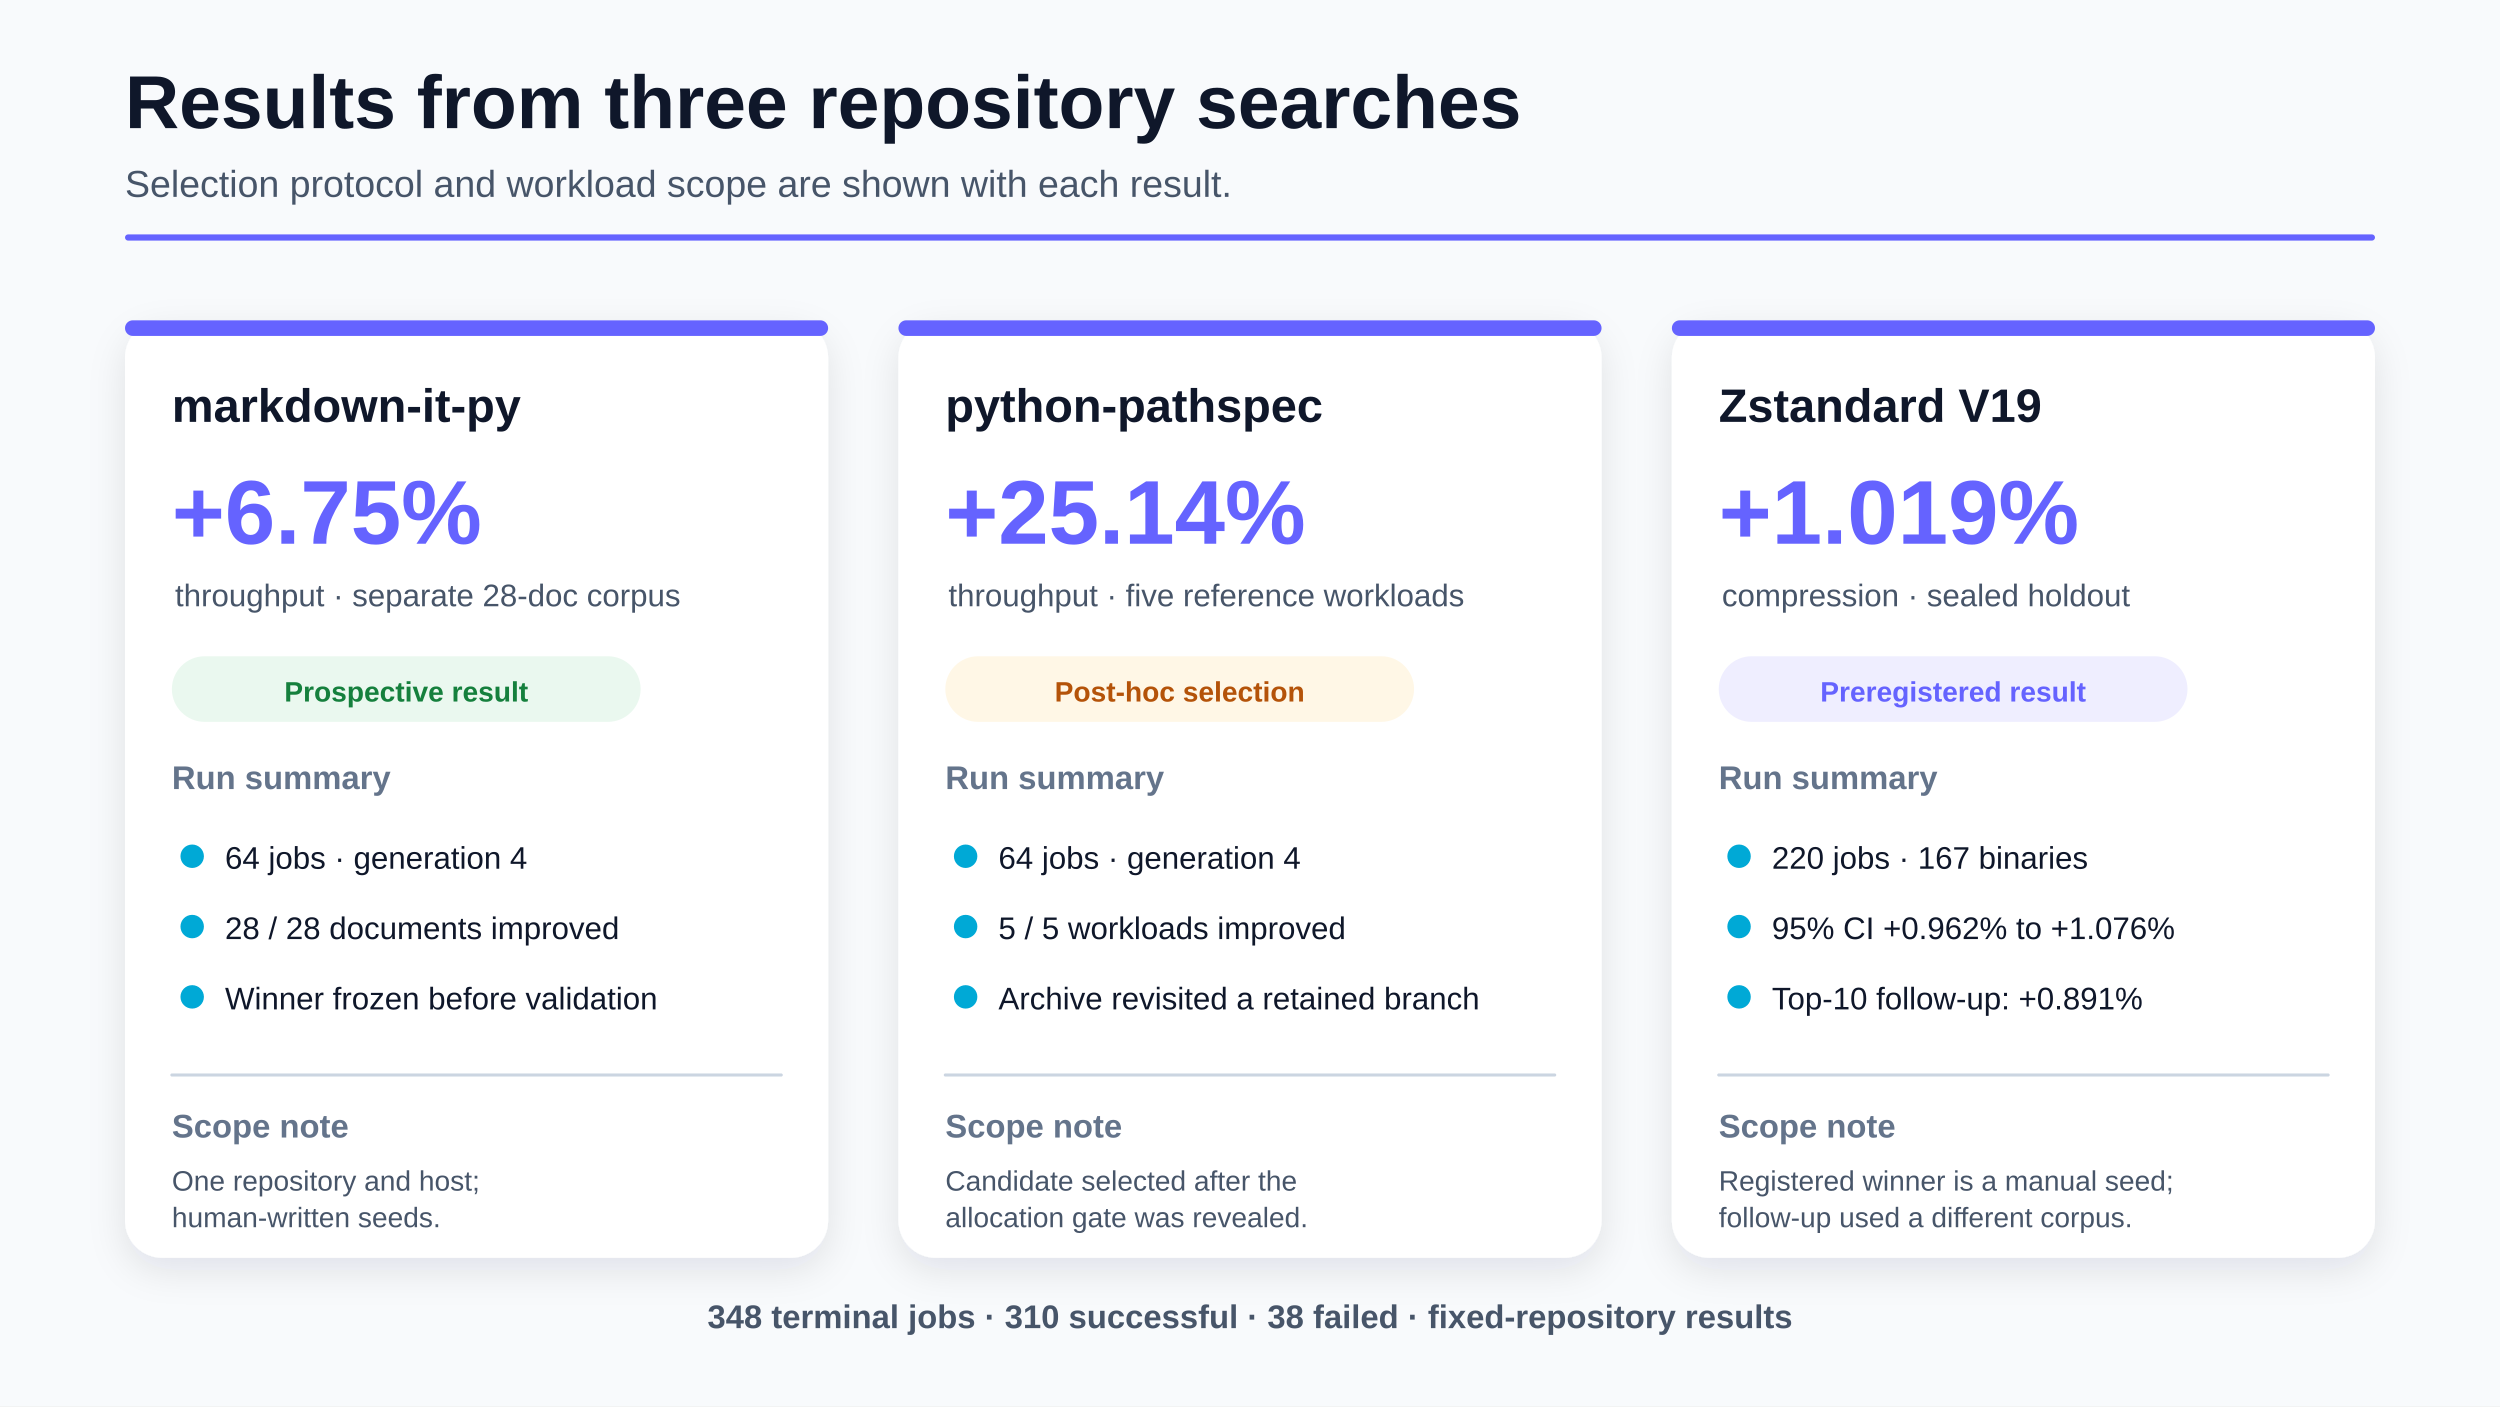
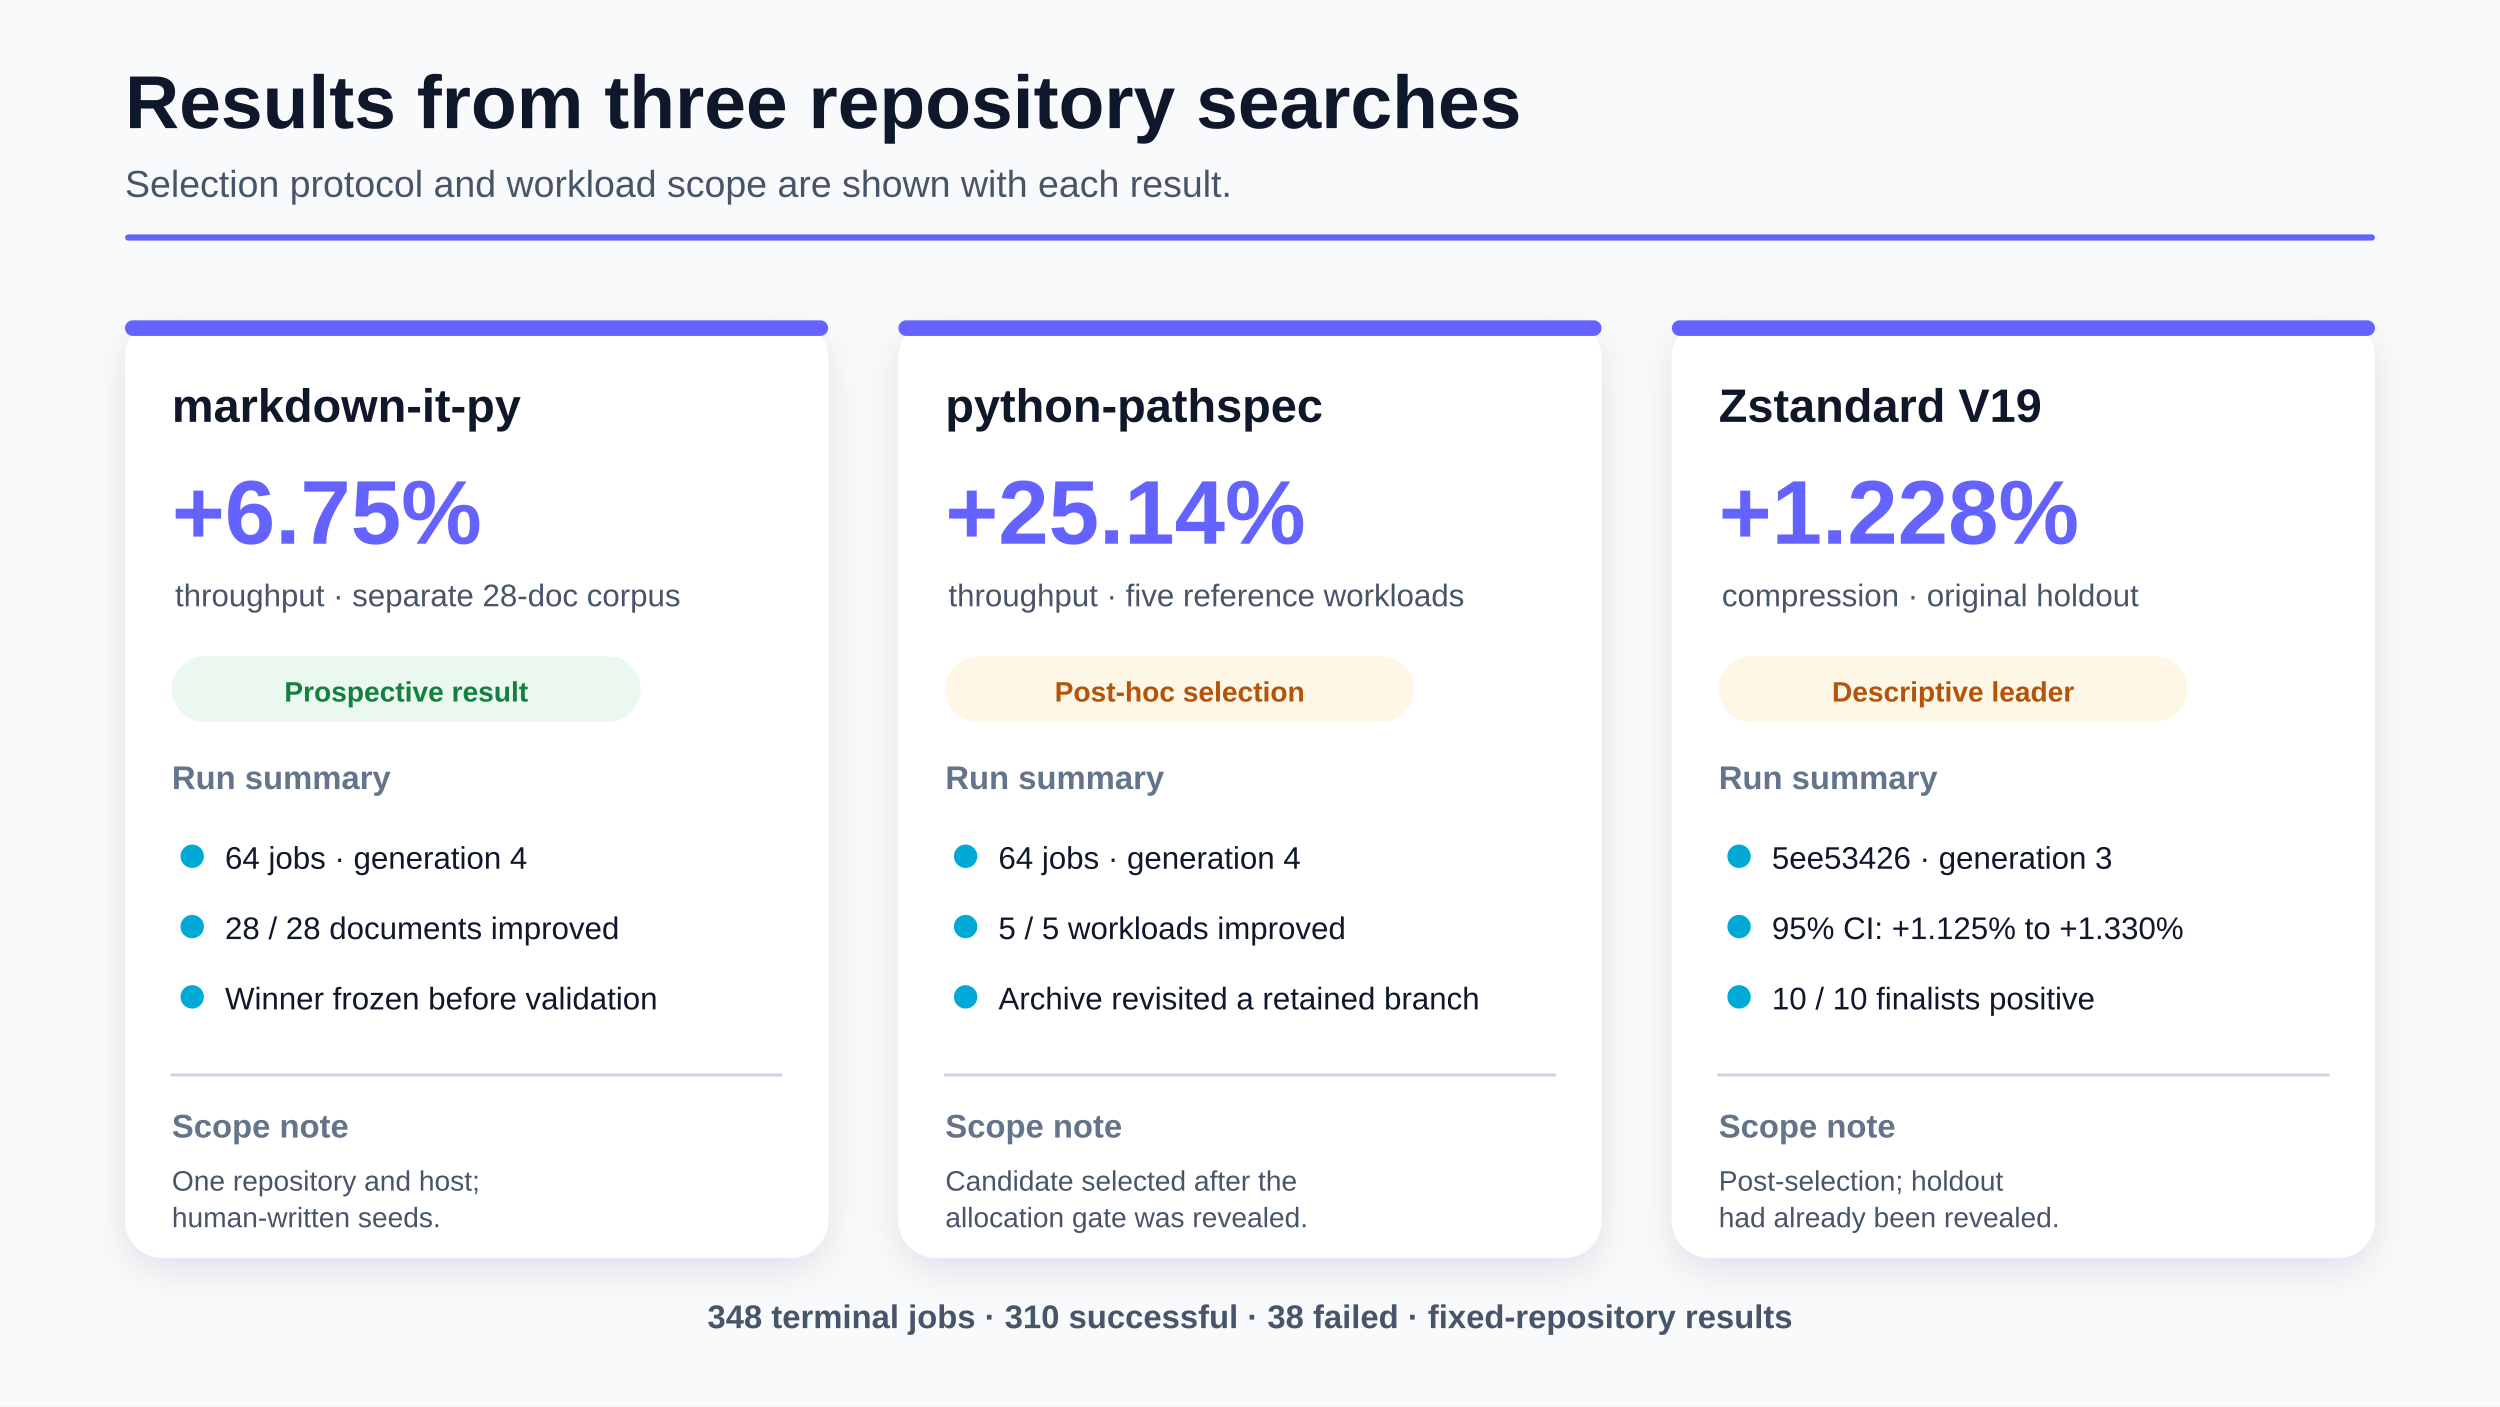
<svg xmlns="http://www.w3.org/2000/svg" width="1600" height="900" viewBox="0 0 1600 900">
  <defs>
    <filter id="shadow" x="-20%" y="-20%" width="140%" height="140%">
      <feDropShadow dx="0" dy="8" stdDeviation="12" flood-color="#0F172A" flood-opacity="0.10" />
    </filter>
    <marker id="arrow" markerWidth="10" markerHeight="10" refX="8" refY="3" orient="auto" markerUnits="strokeWidth">
      <path d="M0,0 L0,6 L9,3 z" fill="#6563FF" />
    </marker>
  </defs>
  <rect width="1600" height="900" fill="#F8FAFC" />
  <text x="80" y="82.0" fill="#0F172A" font-family="Arial, Helvetica, sans-serif" font-size="48" font-weight="700" text-anchor="start">Results from three repository searches</text>
  <text x="80" y="126.0" fill="#475569" font-family="Arial, Helvetica, sans-serif" font-size="24" font-weight="400" text-anchor="start">Selection protocol and workload scope are shown with each result.</text>
  <rect x="80" y="150" width="1440" height="4" rx="2" fill="#6563FF" stroke="none" stroke-width="2" />
  <rect x="80" y="205" width="450" height="600" rx="24" fill="#FFFFFF" stroke="none" stroke-width="2" filter="url(#shadow)" />
  <rect x="80" y="205" width="450" height="10" rx="5" fill="#6563FF" stroke="none" stroke-width="2" />
  <text x="110" y="270.0" fill="#0F172A" font-family="Arial, Helvetica, sans-serif" font-size="30" font-weight="700" text-anchor="start">markdown-it-py</text>
  <text x="110" y="348.0" fill="#6563FF" font-family="Arial, Helvetica, sans-serif" font-size="58" font-weight="700" text-anchor="start">+6.75%</text>
  <text x="112" y="388.0" fill="#475569" font-family="Arial, Helvetica, sans-serif" font-size="20" font-weight="400" text-anchor="start">throughput · separate 28-doc corpus</text>
  <rect x="110" y="420" width="300" height="42" rx="21" fill="#EAF8EF" stroke="none" stroke-width="2" />
  <text x="260.0" y="449.0" fill="#15803D" font-family="Arial, Helvetica, sans-serif" font-size="18" font-weight="700" text-anchor="middle">Prospective result</text>
  <text x="110" y="505.0" fill="#64748B" font-family="Arial, Helvetica, sans-serif" font-size="21" font-weight="700" text-anchor="start">Run summary</text>
  <circle cx="123" cy="548" r="7" fill="#00A9D6" stroke="#00A9D6" stroke-width="1" />
  <text x="144" y="556.0" fill="#0F172A" font-family="Arial, Helvetica, sans-serif" font-size="20" font-weight="400" text-anchor="start">64 jobs · generation 4</text>
  <circle cx="123" cy="593" r="7" fill="#00A9D6" stroke="#00A9D6" stroke-width="1" />
  <text x="144" y="601.0" fill="#0F172A" font-family="Arial, Helvetica, sans-serif" font-size="20" font-weight="400" text-anchor="start">28 / 28 documents improved</text>
  <circle cx="123" cy="638" r="7" fill="#00A9D6" stroke="#00A9D6" stroke-width="1" />
  <text x="144" y="646.0" fill="#0F172A" font-family="Arial, Helvetica, sans-serif" font-size="20" font-weight="400" text-anchor="start">Winner frozen before validation</text>
  <line x1="110" y1="688" x2="500" y2="688" stroke="#CBD5E1" stroke-width="2" stroke-linecap="round" />
  <text x="110" y="728.0" fill="#64748B" font-family="Arial, Helvetica, sans-serif" font-size="21" font-weight="700" text-anchor="start">Scope note</text>
  <text x="110" y="762.0" fill="#475569" font-family="Arial, Helvetica, sans-serif" font-size="18" font-weight="400" text-anchor="start">One repository and host;</text>
  <text x="110" y="785.4" fill="#475569" font-family="Arial, Helvetica, sans-serif" font-size="18" font-weight="400" text-anchor="start">human-written seeds.</text>
  <rect x="575" y="205" width="450" height="600" rx="24" fill="#FFFFFF" stroke="none" stroke-width="2" filter="url(#shadow)" />
  <rect x="575" y="205" width="450" height="10" rx="5" fill="#6563FF" stroke="none" stroke-width="2" />
  <text x="605" y="270.0" fill="#0F172A" font-family="Arial, Helvetica, sans-serif" font-size="30" font-weight="700" text-anchor="start">python-pathspec</text>
  <text x="605" y="348.0" fill="#6563FF" font-family="Arial, Helvetica, sans-serif" font-size="58" font-weight="700" text-anchor="start">+25.14%</text>
  <text x="607" y="388.0" fill="#475569" font-family="Arial, Helvetica, sans-serif" font-size="20" font-weight="400" text-anchor="start">throughput · five reference workloads</text>
  <rect x="605" y="420" width="300" height="42" rx="21" fill="#FFF7E6" stroke="none" stroke-width="2" />
  <text x="755.0" y="449.0" fill="#B45309" font-family="Arial, Helvetica, sans-serif" font-size="18" font-weight="700" text-anchor="middle">Post-hoc selection</text>
  <text x="605" y="505.0" fill="#64748B" font-family="Arial, Helvetica, sans-serif" font-size="21" font-weight="700" text-anchor="start">Run summary</text>
  <circle cx="618" cy="548" r="7" fill="#00A9D6" stroke="#00A9D6" stroke-width="1" />
  <text x="639" y="556.0" fill="#0F172A" font-family="Arial, Helvetica, sans-serif" font-size="20" font-weight="400" text-anchor="start">64 jobs · generation 4</text>
  <circle cx="618" cy="593" r="7" fill="#00A9D6" stroke="#00A9D6" stroke-width="1" />
  <text x="639" y="601.0" fill="#0F172A" font-family="Arial, Helvetica, sans-serif" font-size="20" font-weight="400" text-anchor="start">5 / 5 workloads improved</text>
  <circle cx="618" cy="638" r="7" fill="#00A9D6" stroke="#00A9D6" stroke-width="1" />
  <text x="639" y="646.0" fill="#0F172A" font-family="Arial, Helvetica, sans-serif" font-size="20" font-weight="400" text-anchor="start">Archive revisited a retained branch</text>
  <line x1="605" y1="688" x2="995" y2="688" stroke="#CBD5E1" stroke-width="2" stroke-linecap="round" />
  <text x="605" y="728.0" fill="#64748B" font-family="Arial, Helvetica, sans-serif" font-size="21" font-weight="700" text-anchor="start">Scope note</text>
  <text x="605" y="762.0" fill="#475569" font-family="Arial, Helvetica, sans-serif" font-size="18" font-weight="400" text-anchor="start">Candidate selected after the</text>
  <text x="605" y="785.4" fill="#475569" font-family="Arial, Helvetica, sans-serif" font-size="18" font-weight="400" text-anchor="start">allocation gate was revealed.</text>
  <rect x="1070" y="205" width="450" height="600" rx="24" fill="#FFFFFF" stroke="none" stroke-width="2" filter="url(#shadow)" />
  <rect x="1070" y="205" width="450" height="10" rx="5" fill="#6563FF" stroke="none" stroke-width="2" />
  <text x="1100" y="270.0" fill="#0F172A" font-family="Arial, Helvetica, sans-serif" font-size="30" font-weight="700" text-anchor="start">Zstandard V19</text>
-   <text x="1100" y="348.0" fill="#6563FF" font-family="Arial, Helvetica, sans-serif" font-size="58" font-weight="700" text-anchor="start">+1.019%</text>
-   <text x="1102" y="388.0" fill="#475569" font-family="Arial, Helvetica, sans-serif" font-size="20" font-weight="400" text-anchor="start">compression · sealed holdout</text>
-   <rect x="1100" y="420" width="300" height="42" rx="21" fill="#EFEEFF" stroke="none" stroke-width="2" />
-   <text x="1250.0" y="449.0" fill="#6563FF" font-family="Arial, Helvetica, sans-serif" font-size="18" font-weight="700" text-anchor="middle">Preregistered result</text>
+   <text x="1100" y="348.0" fill="#6563FF" font-family="Arial, Helvetica, sans-serif" font-size="58" font-weight="700" text-anchor="start">+1.228%</text>
+   <text x="1102" y="388.0" fill="#475569" font-family="Arial, Helvetica, sans-serif" font-size="20" font-weight="400" text-anchor="start">compression · original holdout</text>
+   <rect x="1100" y="420" width="300" height="42" rx="21" fill="#FFF7E6" stroke="none" stroke-width="2" />
+   <text x="1250.0" y="449.0" fill="#B45309" font-family="Arial, Helvetica, sans-serif" font-size="18" font-weight="700" text-anchor="middle">Descriptive leader</text>
  <text x="1100" y="505.0" fill="#64748B" font-family="Arial, Helvetica, sans-serif" font-size="21" font-weight="700" text-anchor="start">Run summary</text>
  <circle cx="1113" cy="548" r="7" fill="#00A9D6" stroke="#00A9D6" stroke-width="1" />
-   <text x="1134" y="556.0" fill="#0F172A" font-family="Arial, Helvetica, sans-serif" font-size="20" font-weight="400" text-anchor="start">220 jobs · 167 binaries</text>
+   <text x="1134" y="556.0" fill="#0F172A" font-family="Arial, Helvetica, sans-serif" font-size="20" font-weight="400" text-anchor="start">5ee53426 · generation 3</text>
  <circle cx="1113" cy="593" r="7" fill="#00A9D6" stroke="#00A9D6" stroke-width="1" />
-   <text x="1134" y="601.0" fill="#0F172A" font-family="Arial, Helvetica, sans-serif" font-size="20" font-weight="400" text-anchor="start">95% CI +0.962% to +1.076%</text>
+   <text x="1134" y="601.0" fill="#0F172A" font-family="Arial, Helvetica, sans-serif" font-size="20" font-weight="400" text-anchor="start">95% CI: +1.125% to +1.330%</text>
  <circle cx="1113" cy="638" r="7" fill="#00A9D6" stroke="#00A9D6" stroke-width="1" />
-   <text x="1134" y="646.0" fill="#0F172A" font-family="Arial, Helvetica, sans-serif" font-size="20" font-weight="400" text-anchor="start">Top-10 follow-up: +0.891%</text>
+   <text x="1134" y="646.0" fill="#0F172A" font-family="Arial, Helvetica, sans-serif" font-size="20" font-weight="400" text-anchor="start">10 / 10 finalists positive</text>
  <line x1="1100" y1="688" x2="1490" y2="688" stroke="#CBD5E1" stroke-width="2" stroke-linecap="round" />
  <text x="1100" y="728.0" fill="#64748B" font-family="Arial, Helvetica, sans-serif" font-size="21" font-weight="700" text-anchor="start">Scope note</text>
-   <text x="1100" y="762.0" fill="#475569" font-family="Arial, Helvetica, sans-serif" font-size="18" font-weight="400" text-anchor="start">Registered winner is a manual seed;</text>
-   <text x="1100" y="785.4" fill="#475569" font-family="Arial, Helvetica, sans-serif" font-size="18" font-weight="400" text-anchor="start">follow-up used a different corpus.</text>
+   <text x="1100" y="762.0" fill="#475569" font-family="Arial, Helvetica, sans-serif" font-size="18" font-weight="400" text-anchor="start">Post-selection; holdout</text>
+   <text x="1100" y="785.4" fill="#475569" font-family="Arial, Helvetica, sans-serif" font-size="18" font-weight="400" text-anchor="start">had already been revealed.</text>
  <text x="800" y="850.0" fill="#475569" font-family="Arial, Helvetica, sans-serif" font-size="21" font-weight="700" text-anchor="middle">348 terminal jobs · 310 successful · 38 failed · fixed-repository results</text>
</svg>
